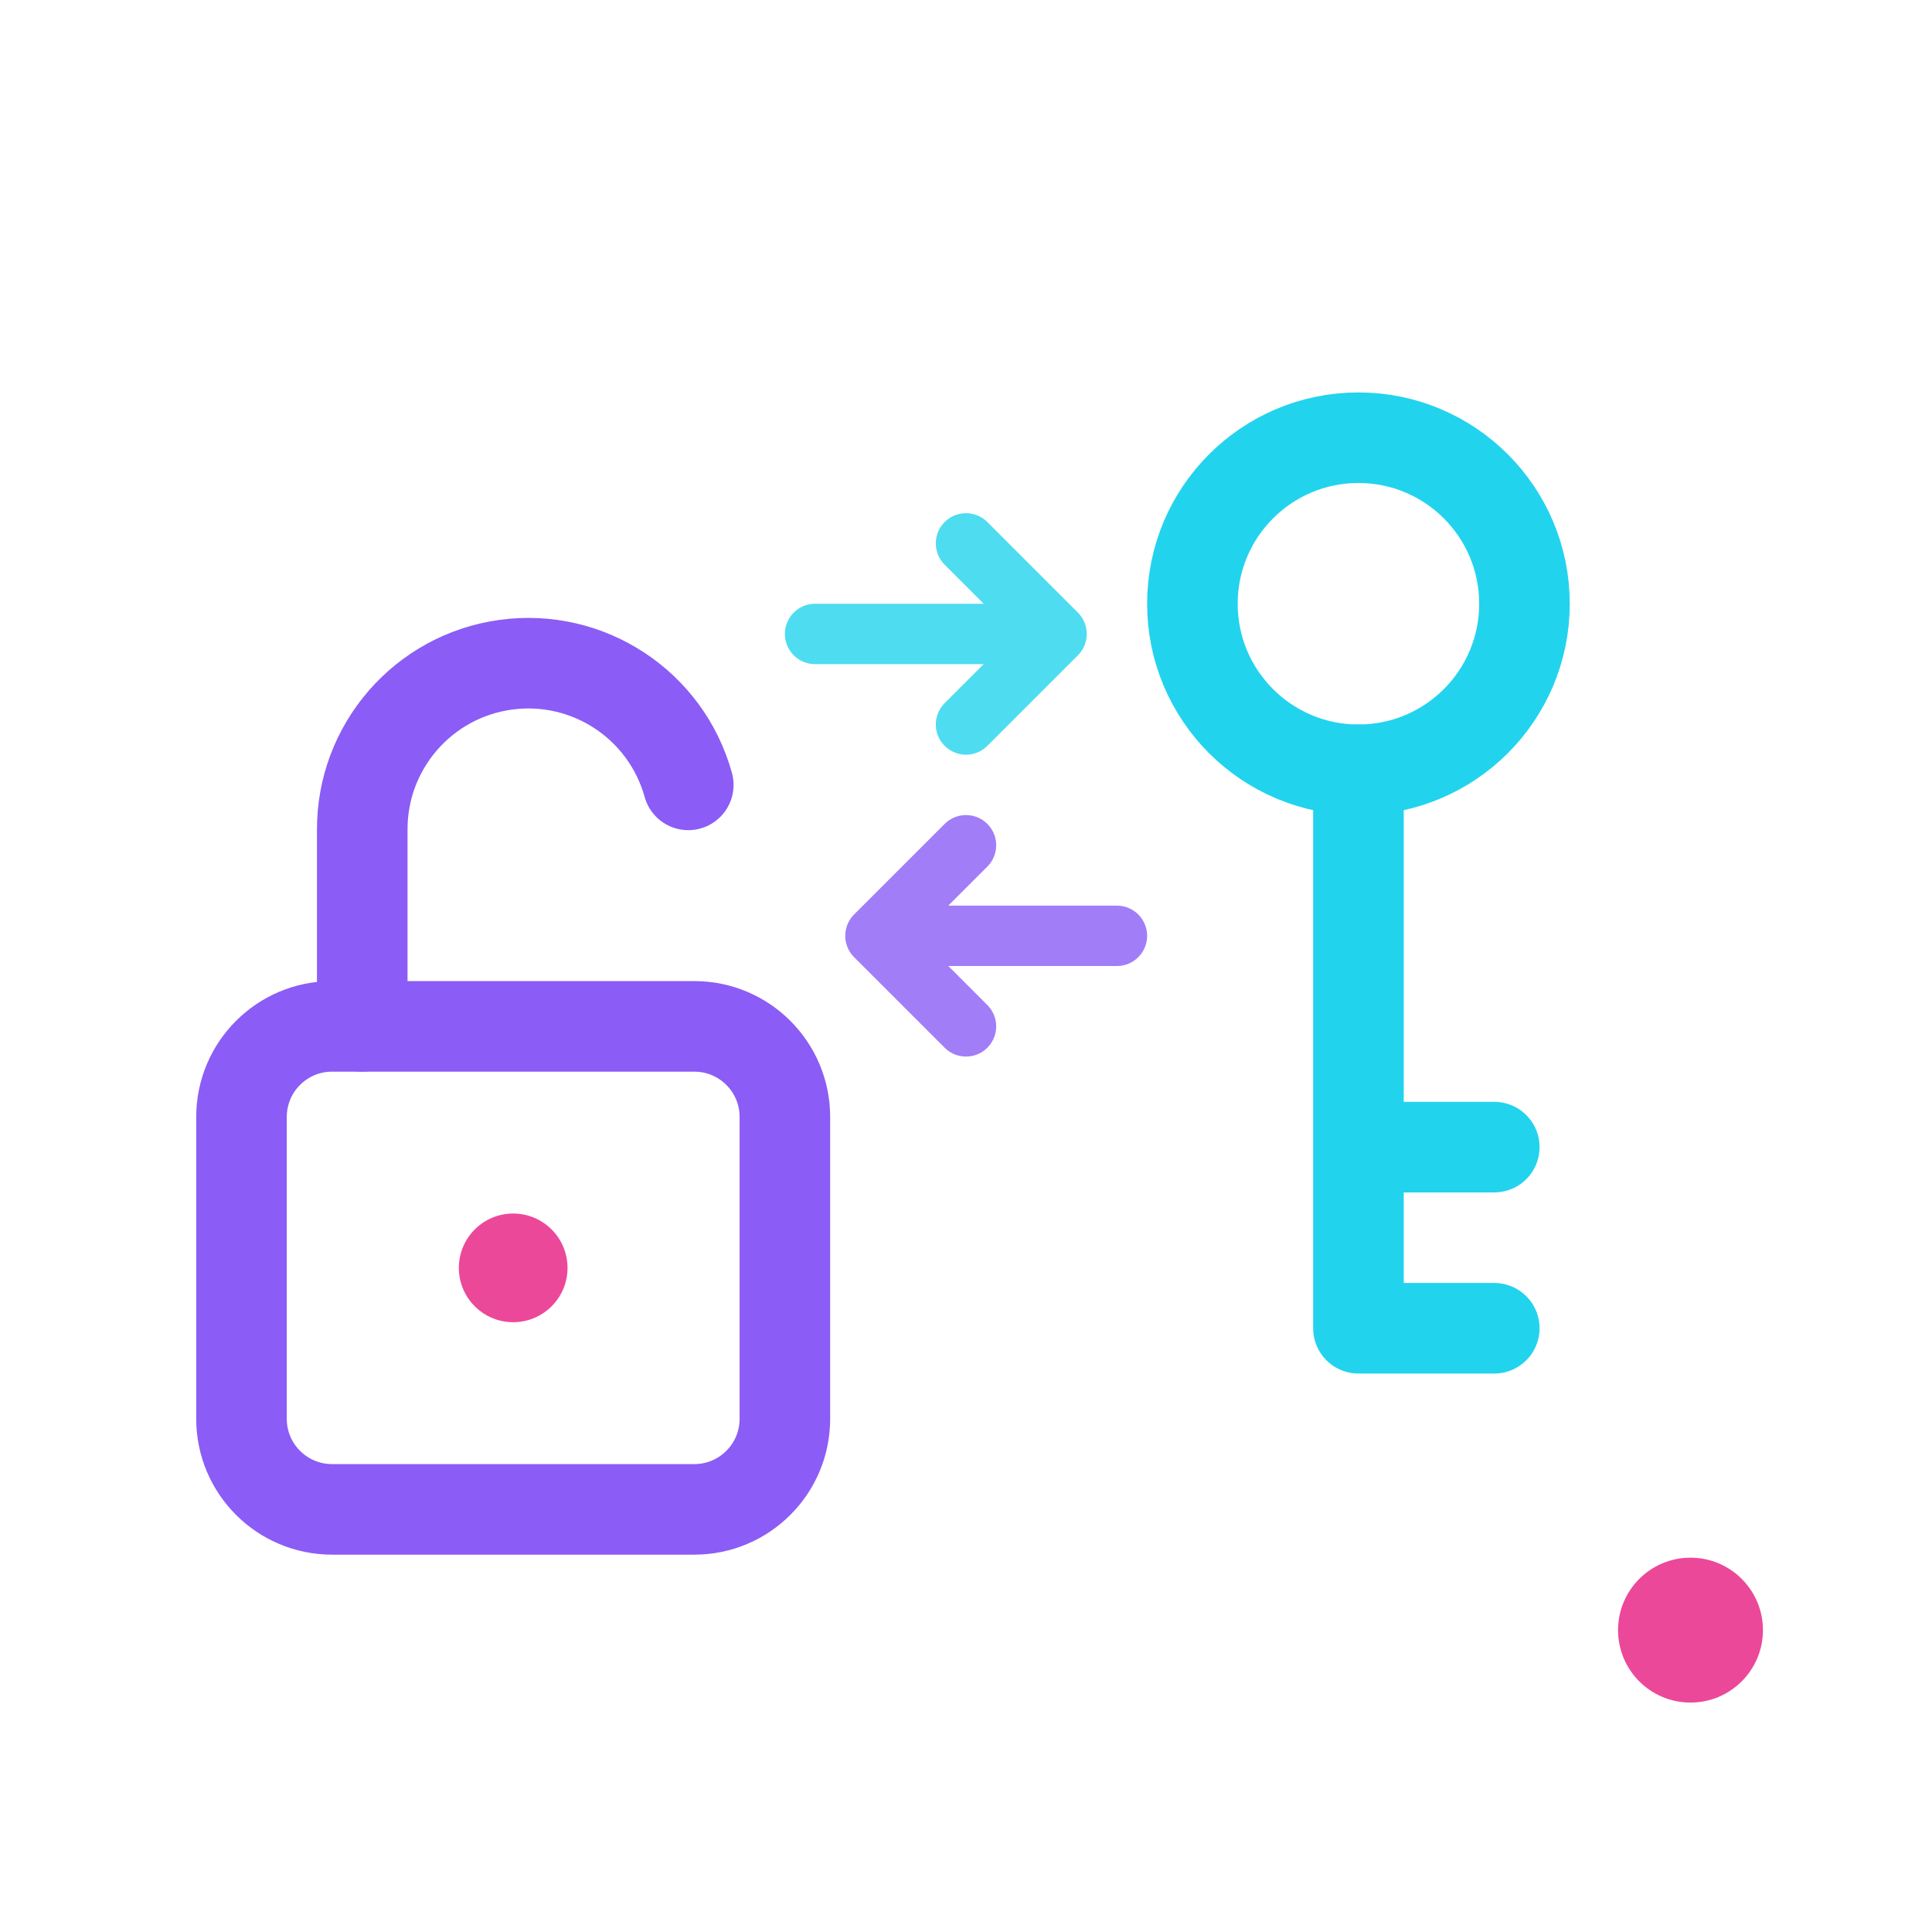
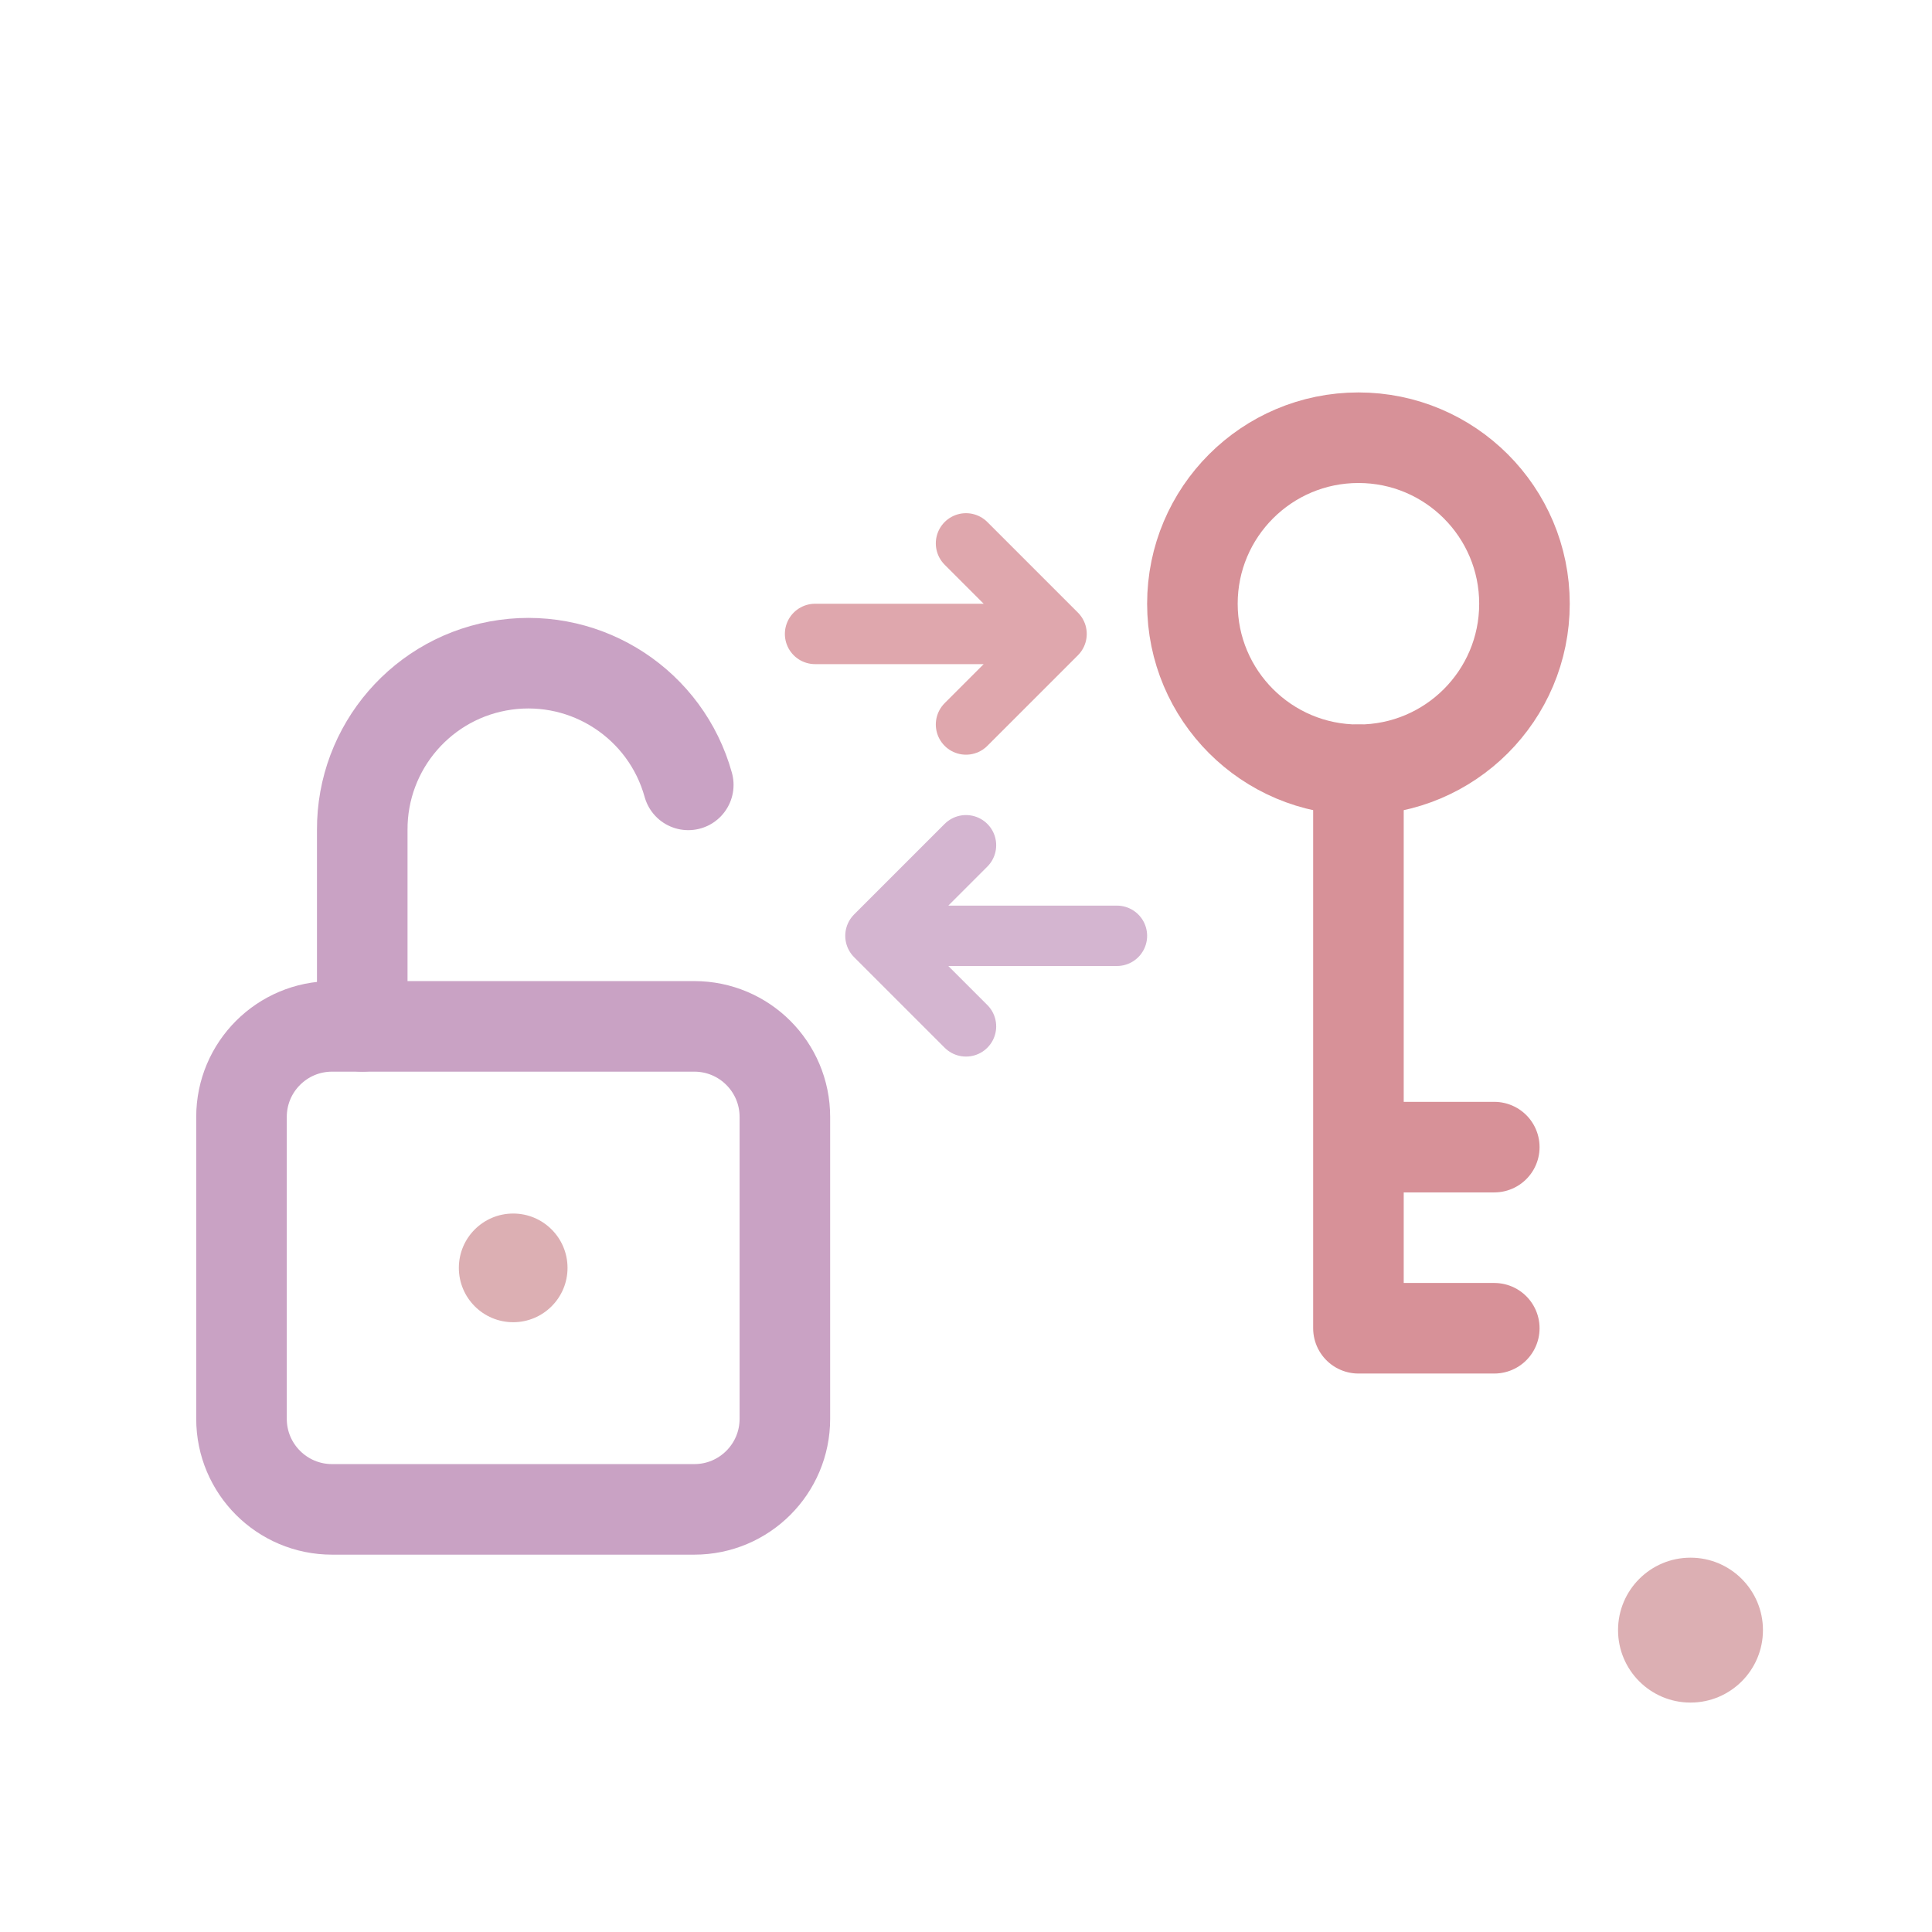
<svg xmlns="http://www.w3.org/2000/svg" viewBox="0 0 64 64" fill="none" stroke-linecap="round" stroke-linejoin="round" role="img" aria-hidden="true">
-   <rect x="8" y="34" width="18" height="16" rx="3" stroke="#8b5cf6" stroke-width="3" />
-   <path d="M12 34v-6.5a5.5 5.5 0 0 1 10.8-1.5" stroke="#8b5cf6" stroke-width="3" />
-   <circle cx="17" cy="42" r="1.8" fill="#ec4899" />
-   <circle cx="45" cy="20" r="5.5" stroke="#22d3ee" stroke-width="3" />
-   <path d="M45 25.5V44M45 38h4.5M45 44h4.5" stroke="#22d3ee" stroke-width="3" />
-   <path d="M27 21h8M32 18l3 3-3 3" stroke="#22d3ee" stroke-width="2" opacity=".8" />
-   <path d="M37 31h-8M32 28l-3 3 3 3" stroke="#8b5cf6" stroke-width="2" opacity=".8" />
-   <circle cx="56" cy="54" r="2.4" fill="#ec4899" />
+   <rect x="8" y="34" width="18" height="16" rx="3" stroke="#c9a2c4" stroke-width="3" />
+   <path d="M12 34v-6.5a5.5 5.5 0 0 1 10.8-1.5" stroke="#c9a2c4" stroke-width="3" />
+   <circle cx="17" cy="42" r="1.8" fill="#dcafb3" />
+   <circle cx="45" cy="20" r="5.5" stroke="#d79198" stroke-width="3" />
+   <path d="M45 25.5V44M45 38h4.5M45 44h4.5" stroke="#d79198" stroke-width="3" />
+   <path d="M27 21h8M32 18l3 3-3 3" stroke="#d79198" stroke-width="2" opacity=".8" />
+   <path d="M37 31h-8M32 28l-3 3 3 3" stroke="#c9a2c4" stroke-width="2" opacity=".8" />
+   <circle cx="56" cy="54" r="2.4" fill="#dcafb3" />
</svg>
